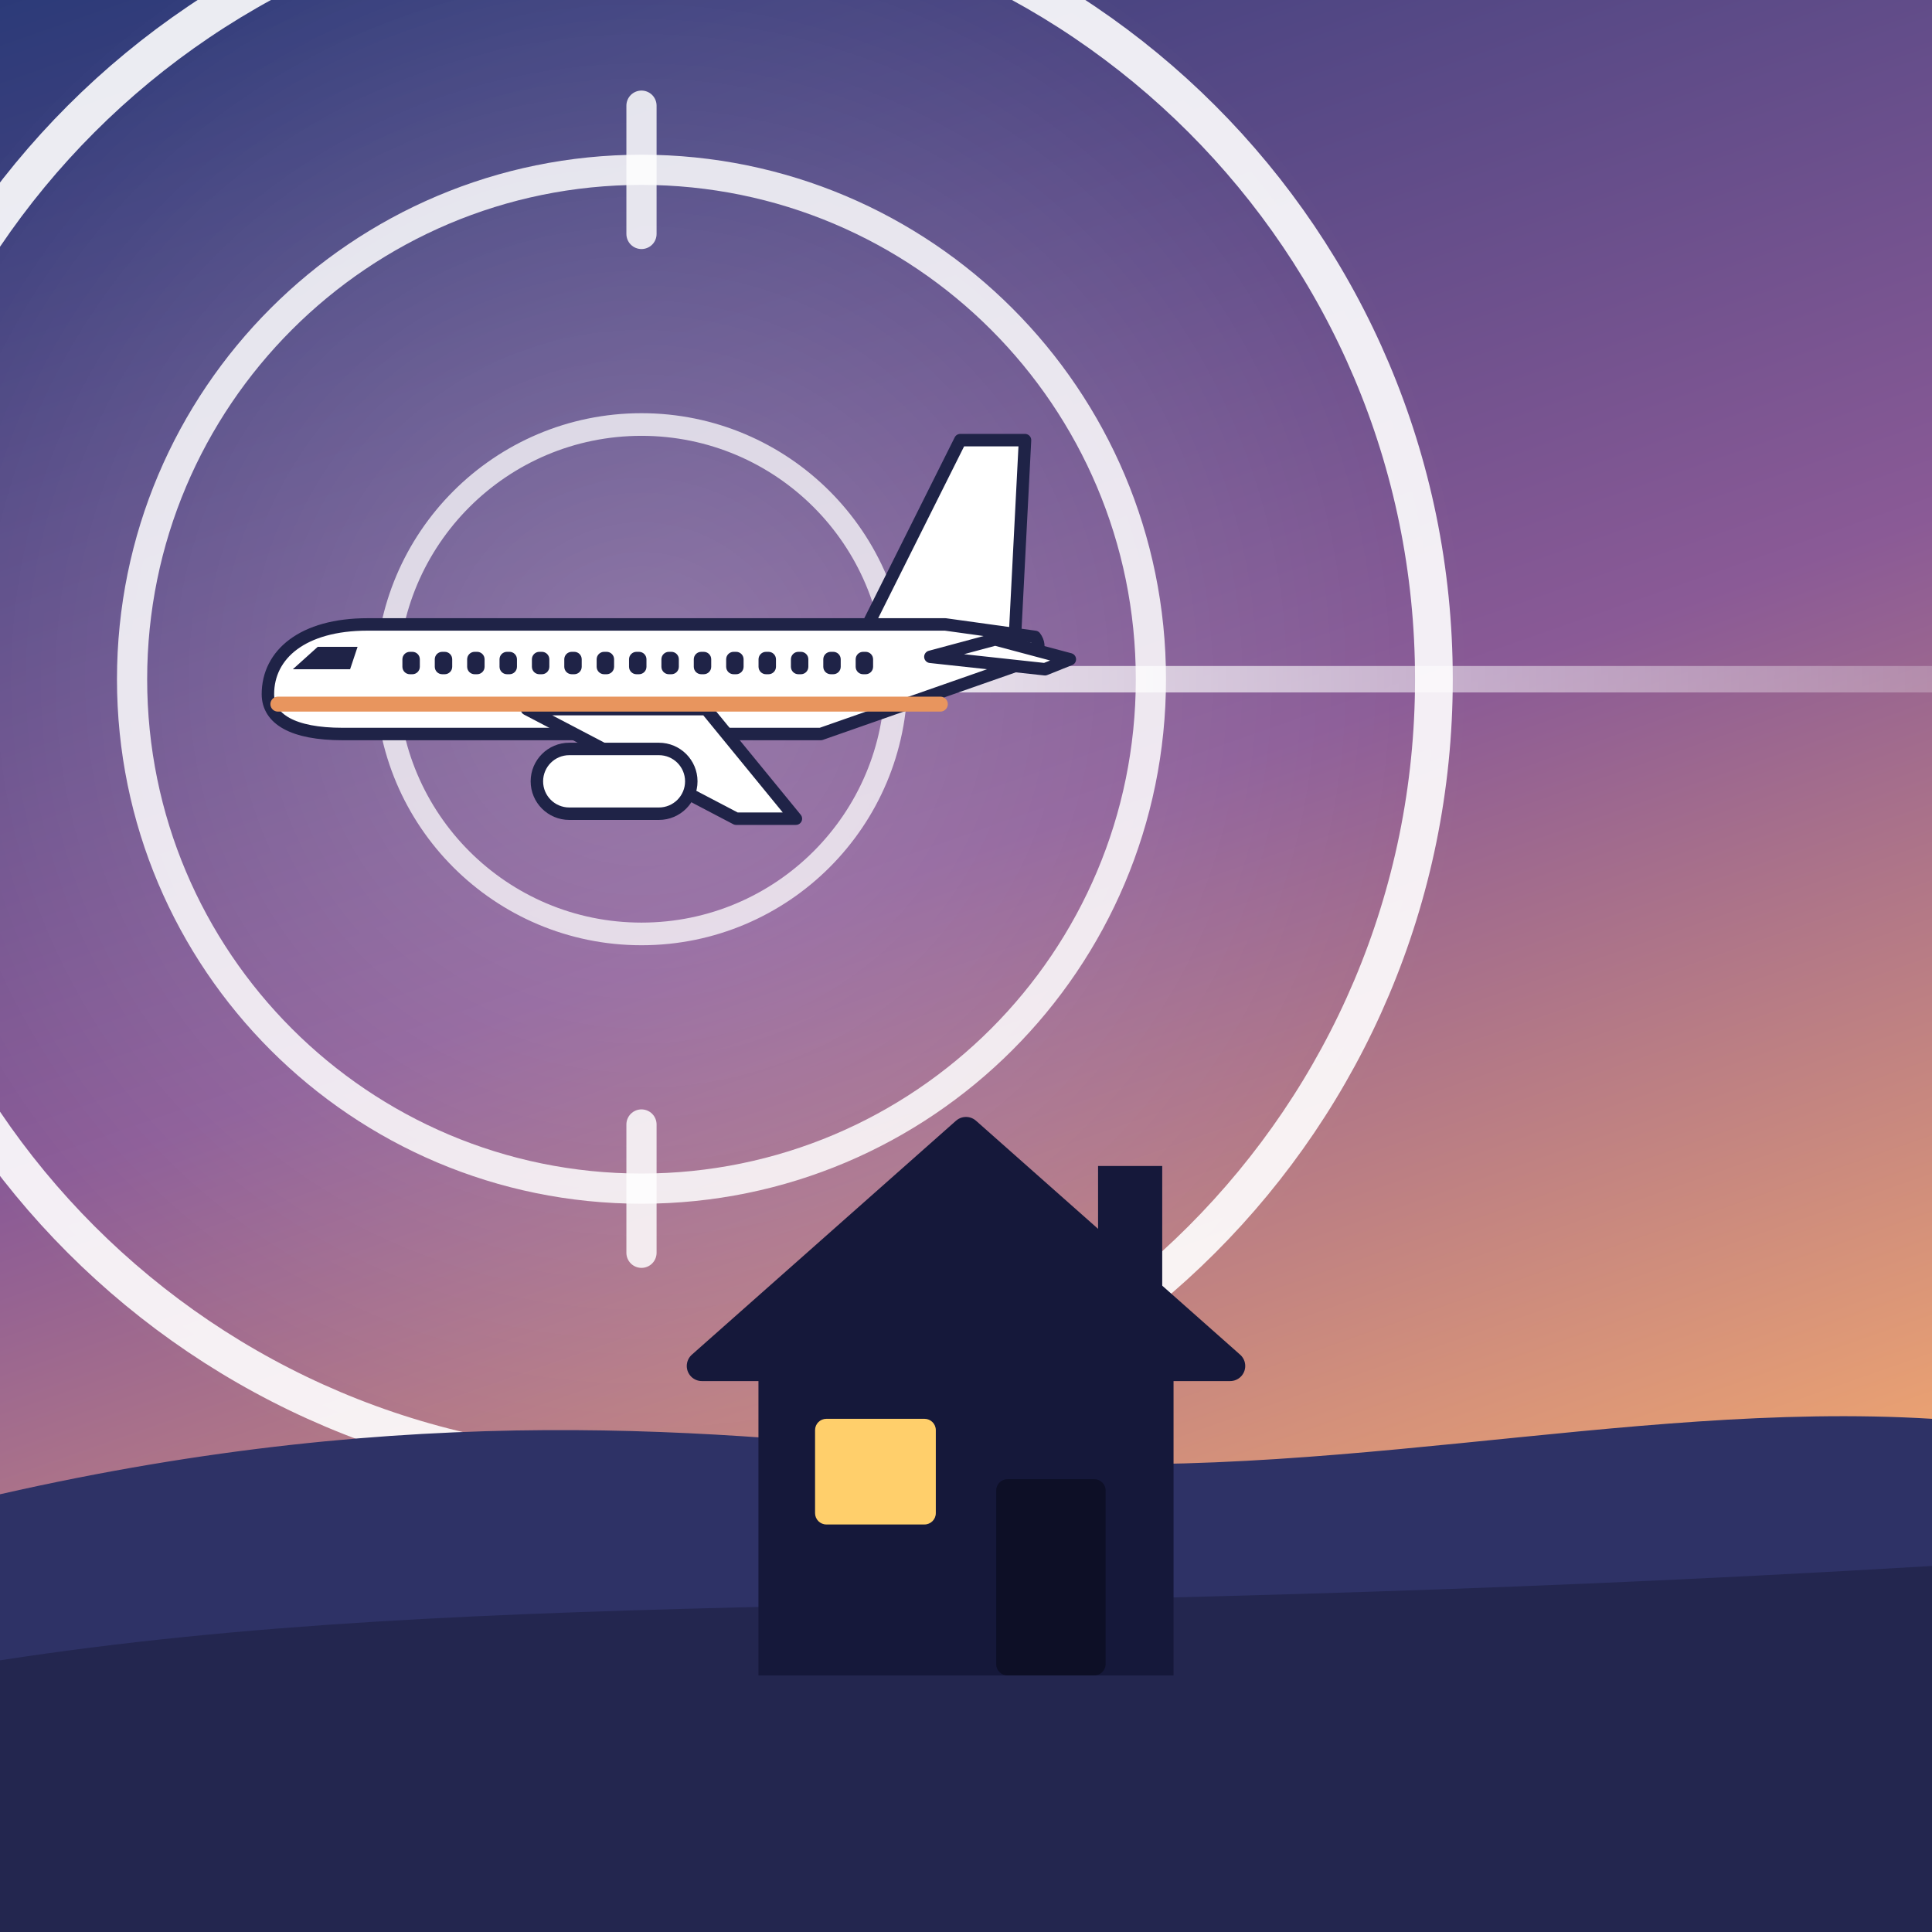
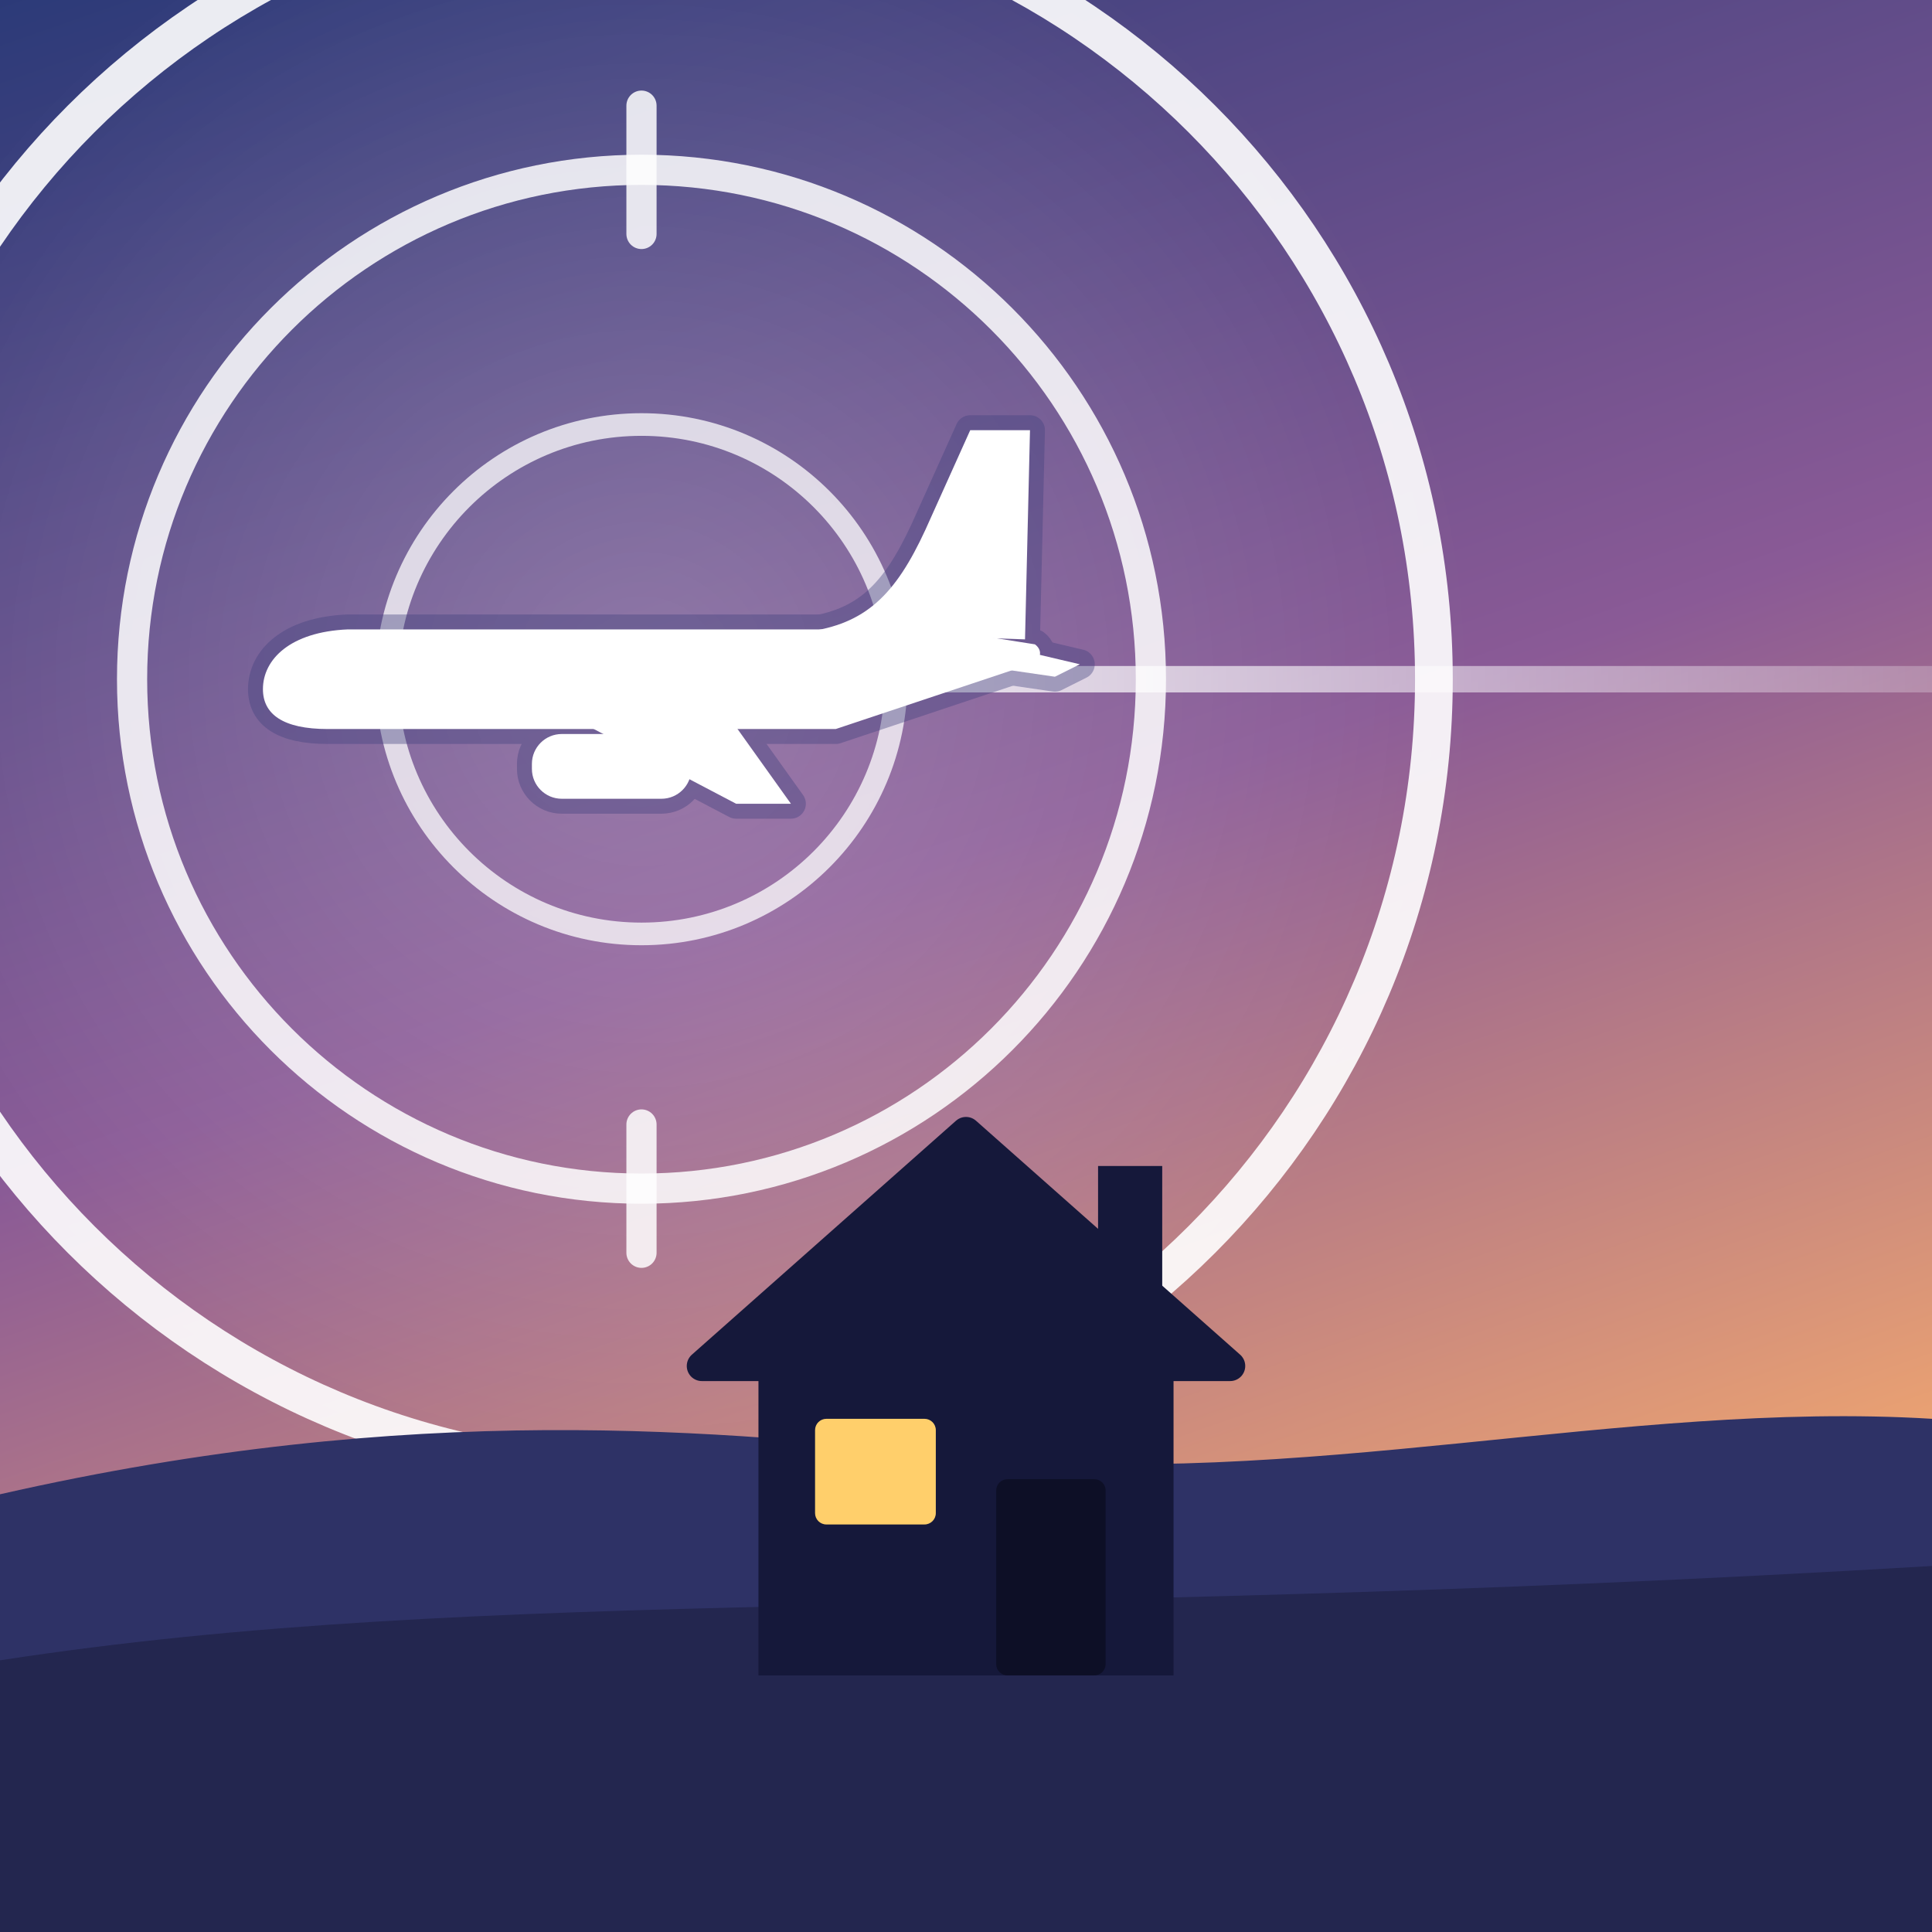
<svg xmlns="http://www.w3.org/2000/svg" viewBox="0 0 1024 1024">
  <defs>
    <linearGradient id="g" x1="0" y1="0" x2="0.35" y2="1">
      <stop offset="0" stop-color="#2b3a78" />
      <stop offset=".55" stop-color="#8a5a96" />
      <stop offset="1" stop-color="#f2a76f" />
    </linearGradient>
    <radialGradient id="glow" cx="340" cy="360" r="440" gradientUnits="userSpaceOnUse">
      <stop offset="0" stop-color="#ffffff" stop-opacity=".22" />
      <stop offset="1" stop-color="#ffffff" stop-opacity="0" />
    </radialGradient>
    <linearGradient id="trail" x1="340" y1="0" x2="1024" y2="0" gradientUnits="userSpaceOnUse">
      <stop offset="0" stop-color="#fff" stop-opacity=".95" />
      <stop offset="1" stop-color="#fff" stop-opacity=".25" />
    </linearGradient>
    <clipPath id="c">
      <rect width="1024" height="1024" />
    </clipPath>
  </defs>
  <g clip-path="url(#c)">
    <rect width="1024" height="1024" fill="url(#g)" />
    <circle cx="340" cy="360" r="440" fill="url(#glow)" />
    <circle cx="340" cy="360" r="420" fill="none" stroke="#fff" stroke-width="20" opacity=".9" />
    <circle cx="340" cy="360" r="270" fill="none" stroke="#fff" stroke-width="16" opacity=".85" />
    <circle cx="340" cy="360" r="135" fill="none" stroke="#fff" stroke-width="12" opacity=".75" />
    <line x1="340" y1="56" x2="340" y2="124" stroke="#fff" stroke-width="16" stroke-linecap="round" opacity=".85" />
    <line x1="340" y1="596" x2="340" y2="664" stroke="#fff" stroke-width="16" stroke-linecap="round" opacity=".85" />
    <line x1="340" y1="360" x2="1060" y2="360" stroke="url(#trail)" stroke-width="14" stroke-linecap="round" />
    <path d="M0 792 C 220 742 380 758 512 772 C 690 790 860 742 1024 752 L1024 1024 L0 1024 Z" fill="#2e3266" />
    <path d="M0 880 C 260 840 520 860 1024 830 L1024 1024 L0 1024 Z" fill="#23264f" />
    <g transform="translate(340 360) scale(1.32)" stroke-linejoin="round">
-       <g fill="#fff" stroke="#1f2347" stroke-width="5">
-         <path d="M 90 -20 L 128 -96 L 154 -96 L 150 -18 Z" />
-         <path d="M -150 6 C -150 -10 -136 -22 -110 -22 L 122 -22 L 158 -17 C 161 -13 159 -8 152 -6 L 72 22 L -120 22 C -140 22 -150 16 -150 6 Z" />
-         <path d="M 116 -9 L 162 -4 L 172 -8 L 142 -16 Z" />
-         <path d="M -46 12 L 38 56 L 62 56 L 26 12 Z" />
-         <rect x="-42" y="28" width="62" height="26" rx="13" />
+       <g fill="#41407e" stroke="#41407e" stroke-width="12" opacity=".4">
+         <path d="M 66 -19 C 90 -22 102 -34 114 -60 L 132 -100 L 156 -100 L 154 -16 Z" />
+         <path d="M -152 4 C -152 -8 -141 -19 -118 -20 L 120 -20 L 158 -14 C 162 -11 160 -6 153 -5 L 78 20 L -126 20 C -144 20 -152 14 -152 4 Z" />
+         <path d="M 118 -8 L 166 -1 L 176 -6 L 142 -14 Z" />
+         <path d="M -42 8 L 38 50 L 60 50 L 30 8 Z" />
+         <rect x="-44" y="22" width="64" height="26" rx="12" />
      </g>
-       <path d="M -146 10 L 120 10" stroke="#e8955e" stroke-width="6" stroke-linecap="round" />
-       <path d="M -140 -4 L -130 -13 L -114 -13 L -117 -4 Z" fill="#1f2347" />
-       <g fill="#1f2347">
-         <rect x="-96" y="-11" width="7" height="9" rx="3" />
-         <rect x="-83" y="-11" width="7" height="9" rx="3" />
-         <rect x="-70" y="-11" width="7" height="9" rx="3" />
-         <rect x="-57" y="-11" width="7" height="9" rx="3" />
-         <rect x="-44" y="-11" width="7" height="9" rx="3" />
-         <rect x="-31" y="-11" width="7" height="9" rx="3" />
-         <rect x="-18" y="-11" width="7" height="9" rx="3" />
-         <rect x="-5" y="-11" width="7" height="9" rx="3" />
-         <rect x="8" y="-11" width="7" height="9" rx="3" />
-         <rect x="21" y="-11" width="7" height="9" rx="3" />
-         <rect x="34" y="-11" width="7" height="9" rx="3" />
-         <rect x="47" y="-11" width="7" height="9" rx="3" />
-         <rect x="60" y="-11" width="7" height="9" rx="3" />
-         <rect x="73" y="-11" width="7" height="9" rx="3" />
-         <rect x="86" y="-11" width="7" height="9" rx="3" />
+       <g fill="#fff">
+         <path d="M 66 -19 C 90 -22 102 -34 114 -60 L 132 -100 L 156 -100 L 154 -16 Z" />
+         <path d="M -152 4 C -152 -8 -141 -19 -118 -20 L 120 -20 L 158 -14 C 162 -11 160 -6 153 -5 L 78 20 L -126 20 C -144 20 -152 14 -152 4 Z" />
+         <path d="M 118 -8 L 166 -1 L 176 -6 L 142 -14 Z" />
+         <path d="M -42 8 L 38 50 L 60 50 L 30 8 Z" />
+         <rect x="-44" y="22" width="64" height="26" rx="12" />
      </g>
    </g>
    <g>
      <rect x="402" y="712" width="220" height="176" fill="#15183a" />
      <path d="M372 724 L512 600 L652 724 Z" fill="#15183a" stroke="#15183a" stroke-width="16" stroke-linejoin="round" />
      <rect x="582" y="618" width="34" height="74" fill="#15183a" />
      <rect x="432" y="752" width="64" height="56" rx="6" fill="#ffcf6b" />
      <rect x="528" y="784" width="58" height="104" rx="6" fill="#0d0f26" />
    </g>
  </g>
</svg>
